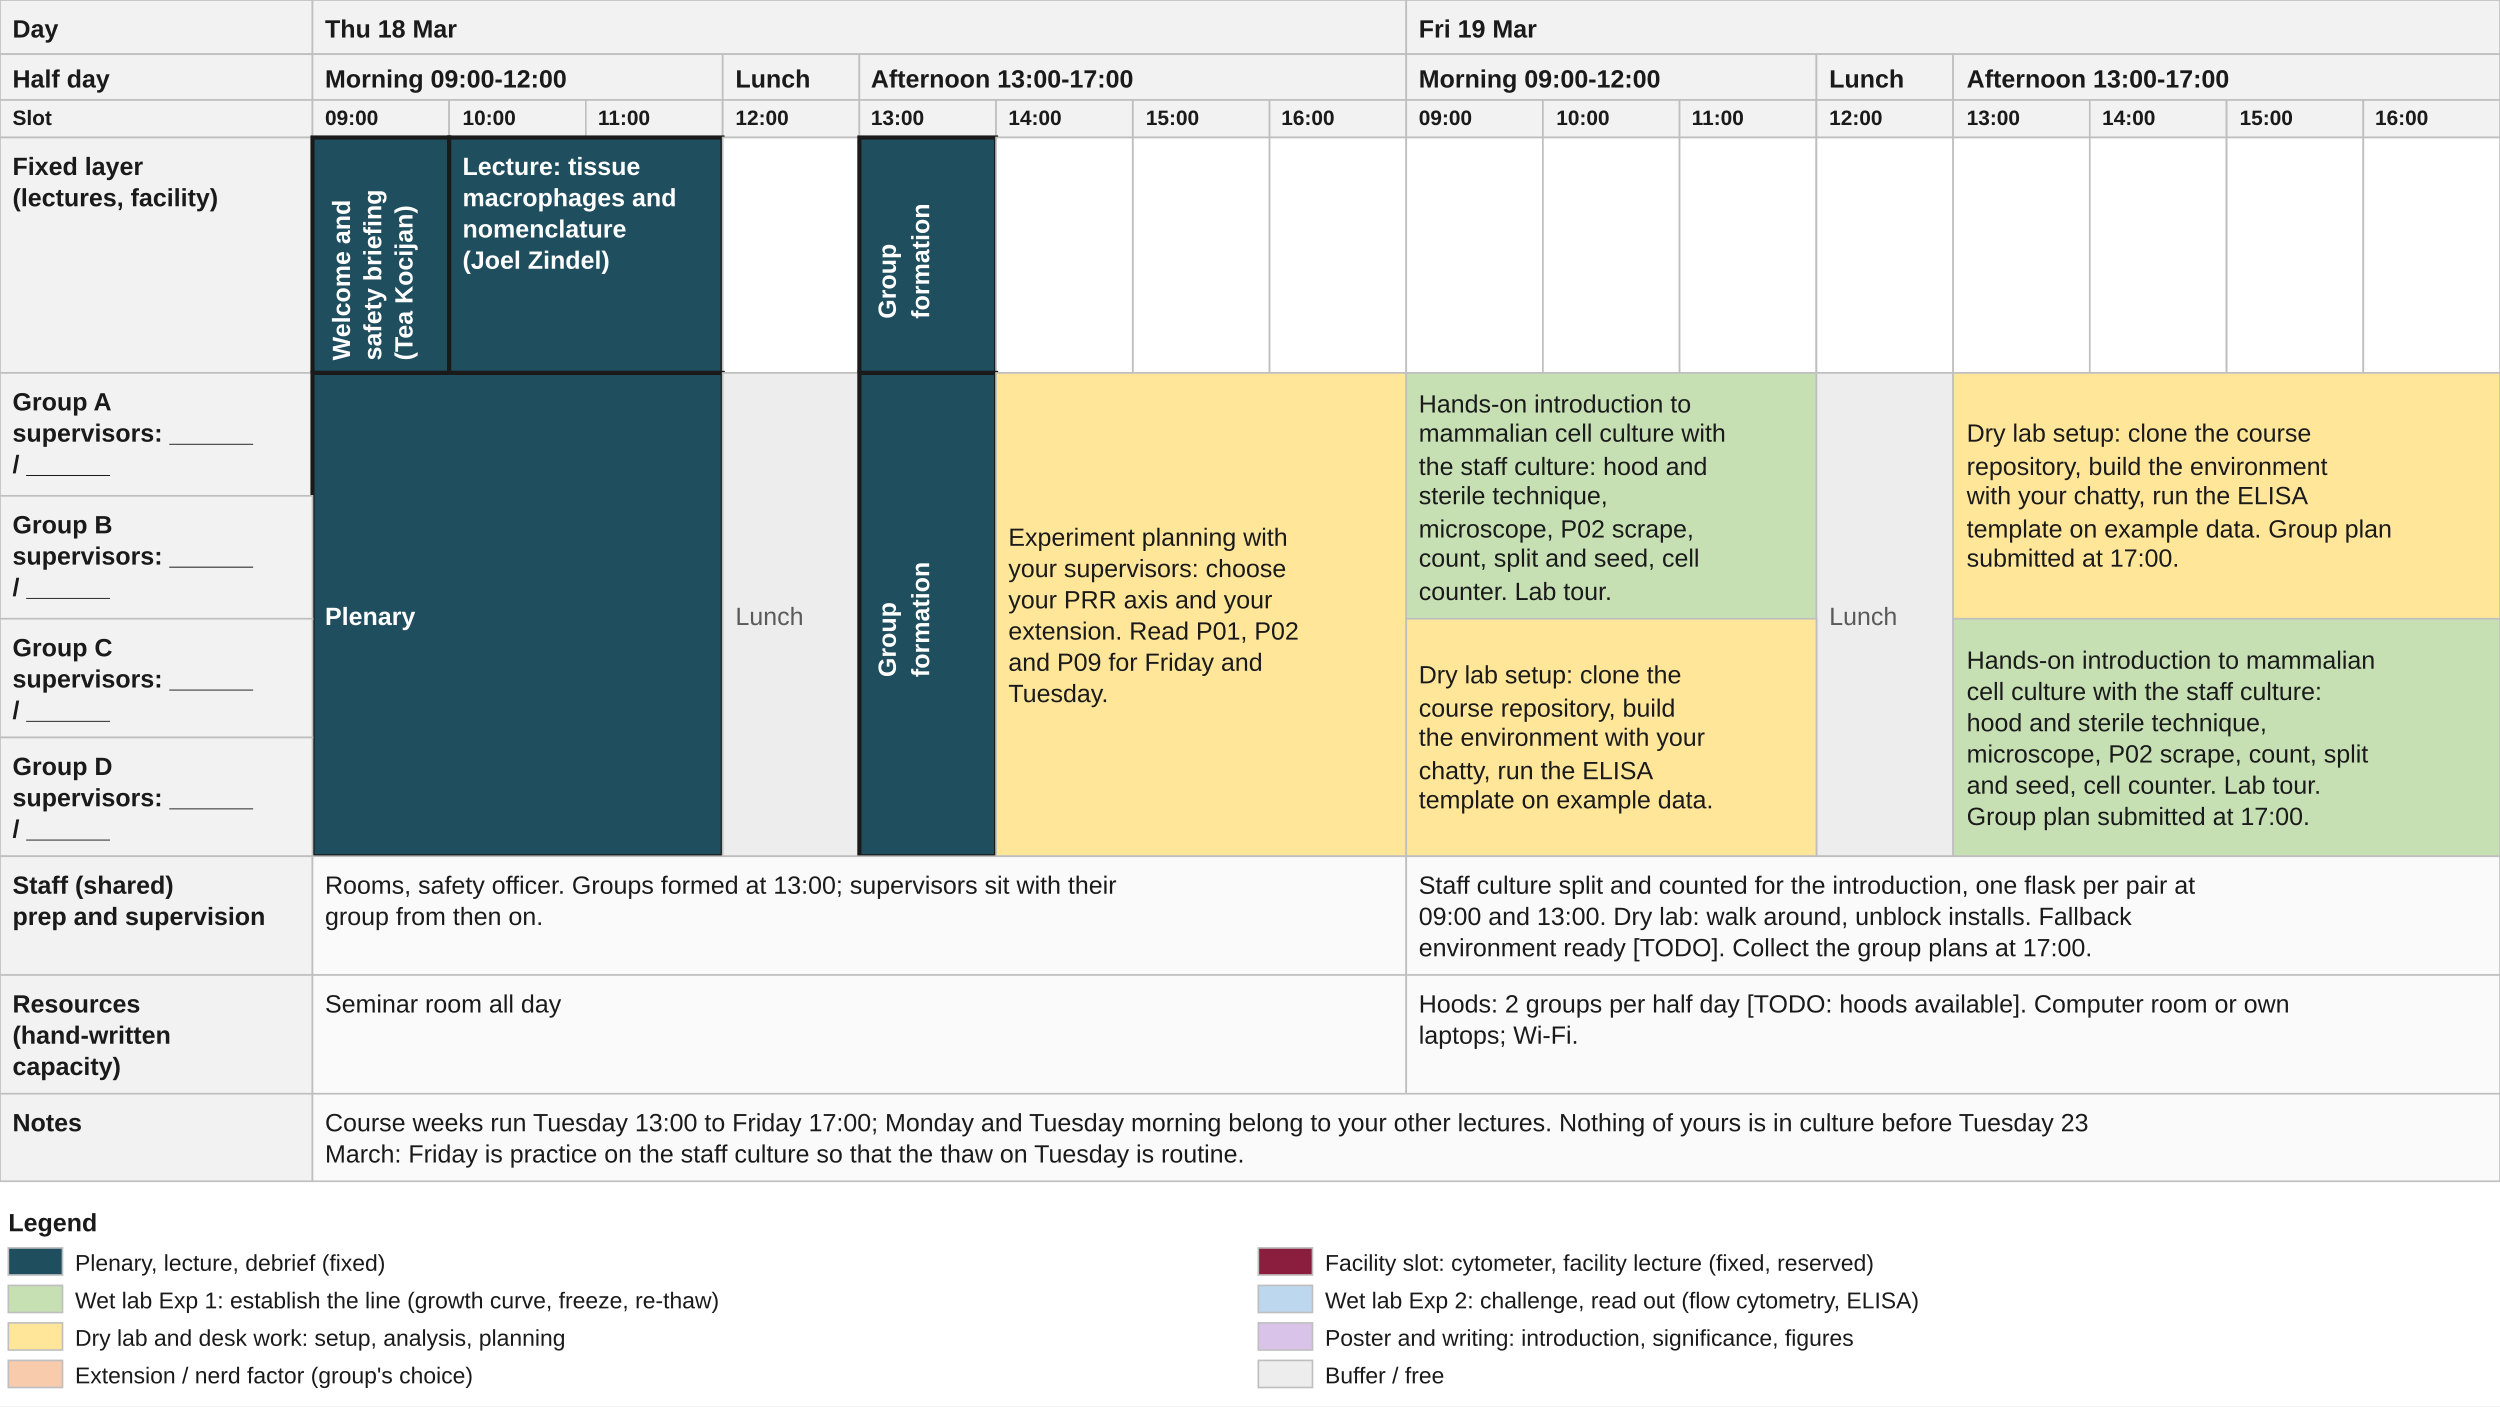
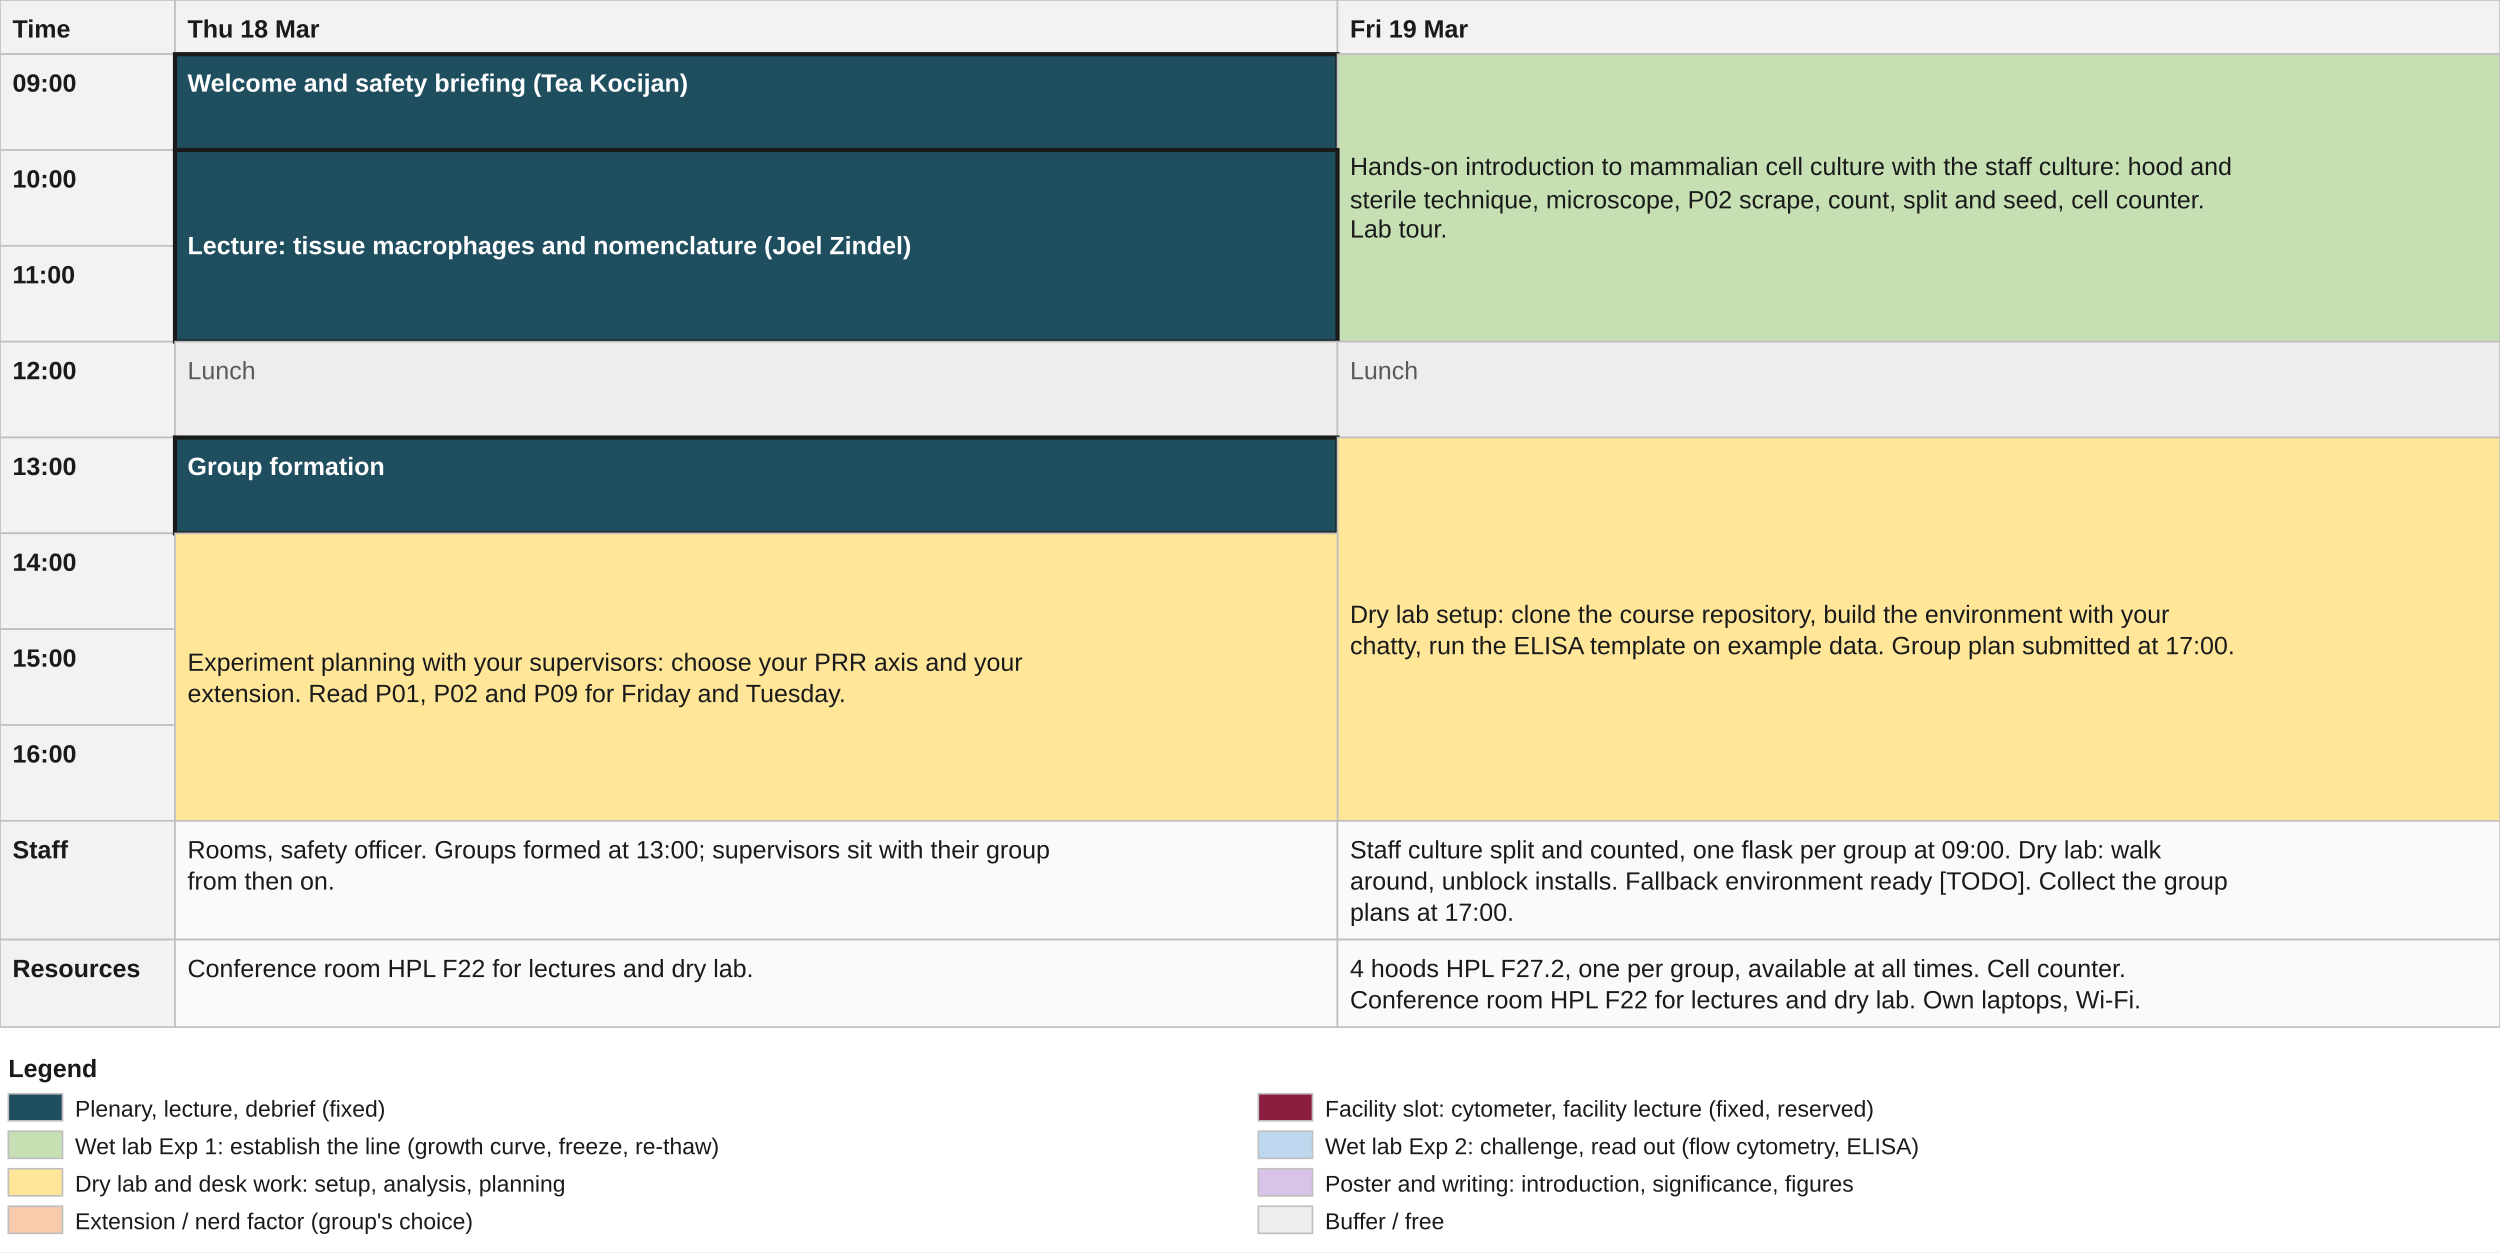
- <svg xmlns="http://www.w3.org/2000/svg" viewBox="0 0 1200 675.0" width="1200" height="675.0" font-family="Arial, Helvetica, sans-serif">
-   <rect x="0" y="0" width="1200" height="675.0" fill="#ffffff" />
-   <rect x="0.0" y="0" width="150.0" height="26" fill="#F2F2F2" stroke="#BFBFBF" stroke-width="0.8" />
-   <text x="6" y="18" font-size="12" fill="#1A1A1A" font-weight="bold">Day</text>
-   <rect x="150.0" y="0" width="525.0" height="26" fill="#F2F2F2" stroke="#BFBFBF" stroke-width="0.8" />
-   <text x="156" y="18" font-size="12" fill="#1A1A1A" font-weight="bold">Thu 18 Mar</text>
-   <rect x="675.0" y="0" width="525.0" height="26" fill="#F2F2F2" stroke="#BFBFBF" stroke-width="0.8" />
-   <text x="681" y="18" font-size="12" fill="#1A1A1A" font-weight="bold">Fri 19 Mar</text>
-   <rect x="0.0" y="26" width="150.0" height="22" fill="#F2F2F2" stroke="#BFBFBF" stroke-width="0.8" />
-   <text x="6" y="42" font-size="12" fill="#1A1A1A" font-weight="bold">Half day</text>
-   <rect x="150.0" y="26" width="196.9" height="22" fill="#F2F2F2" stroke="#BFBFBF" stroke-width="0.8" />
-   <text x="156" y="42" font-size="12" fill="#1A1A1A" font-weight="bold">Morning 09:00-12:00</text>
-   <rect x="346.9" y="26" width="65.6" height="22" fill="#F2F2F2" stroke="#BFBFBF" stroke-width="0.8" />
-   <text x="353" y="42" font-size="12" fill="#1A1A1A" font-weight="bold">Lunch</text>
-   <rect x="412.5" y="26" width="262.5" height="22" fill="#F2F2F2" stroke="#BFBFBF" stroke-width="0.8" />
-   <text x="418" y="42" font-size="12" fill="#1A1A1A" font-weight="bold">Afternoon 13:00-17:00</text>
-   <rect x="675.0" y="26" width="196.9" height="22" fill="#F2F2F2" stroke="#BFBFBF" stroke-width="0.8" />
-   <text x="681" y="42" font-size="12" fill="#1A1A1A" font-weight="bold">Morning 09:00-12:00</text>
-   <rect x="871.9" y="26" width="65.6" height="22" fill="#F2F2F2" stroke="#BFBFBF" stroke-width="0.8" />
-   <text x="878" y="42" font-size="12" fill="#1A1A1A" font-weight="bold">Lunch</text>
-   <rect x="937.5" y="26" width="262.5" height="22" fill="#F2F2F2" stroke="#BFBFBF" stroke-width="0.8" />
-   <text x="944" y="42" font-size="12" fill="#1A1A1A" font-weight="bold">Afternoon 13:00-17:00</text>
-   <rect x="0.0" y="48" width="150.0" height="18" fill="#F2F2F2" stroke="#BFBFBF" stroke-width="0.8" />
-   <text x="6" y="60" font-size="10" fill="#1A1A1A" font-weight="bold">Slot</text>
-   <rect x="150.0" y="48" width="65.6" height="18" fill="#F2F2F2" stroke="#BFBFBF" stroke-width="0.8" />
-   <text x="156" y="60" font-size="10" fill="#1A1A1A" font-weight="bold">09:00</text>
-   <rect x="215.6" y="48" width="65.6" height="18" fill="#F2F2F2" stroke="#BFBFBF" stroke-width="0.8" />
-   <text x="222" y="60" font-size="10" fill="#1A1A1A" font-weight="bold">10:00</text>
-   <rect x="281.2" y="48" width="65.6" height="18" fill="#F2F2F2" stroke="#BFBFBF" stroke-width="0.8" />
-   <text x="287" y="60" font-size="10" fill="#1A1A1A" font-weight="bold">11:00</text>
-   <rect x="346.9" y="48" width="65.6" height="18" fill="#F2F2F2" stroke="#BFBFBF" stroke-width="0.8" />
-   <text x="353" y="60" font-size="10" fill="#1A1A1A" font-weight="bold">12:00</text>
-   <rect x="412.5" y="48" width="65.6" height="18" fill="#F2F2F2" stroke="#BFBFBF" stroke-width="0.8" />
-   <text x="418" y="60" font-size="10" fill="#1A1A1A" font-weight="bold">13:00</text>
-   <rect x="478.1" y="48" width="65.6" height="18" fill="#F2F2F2" stroke="#BFBFBF" stroke-width="0.8" />
-   <text x="484" y="60" font-size="10" fill="#1A1A1A" font-weight="bold">14:00</text>
-   <rect x="543.8" y="48" width="65.6" height="18" fill="#F2F2F2" stroke="#BFBFBF" stroke-width="0.8" />
-   <text x="550" y="60" font-size="10" fill="#1A1A1A" font-weight="bold">15:00</text>
-   <rect x="609.4" y="48" width="65.6" height="18" fill="#F2F2F2" stroke="#BFBFBF" stroke-width="0.8" />
-   <text x="615" y="60" font-size="10" fill="#1A1A1A" font-weight="bold">16:00</text>
-   <rect x="675.0" y="48" width="65.6" height="18" fill="#F2F2F2" stroke="#BFBFBF" stroke-width="0.8" />
-   <text x="681" y="60" font-size="10" fill="#1A1A1A" font-weight="bold">09:00</text>
-   <rect x="740.6" y="48" width="65.6" height="18" fill="#F2F2F2" stroke="#BFBFBF" stroke-width="0.8" />
-   <text x="747" y="60" font-size="10" fill="#1A1A1A" font-weight="bold">10:00</text>
-   <rect x="806.2" y="48" width="65.6" height="18" fill="#F2F2F2" stroke="#BFBFBF" stroke-width="0.8" />
-   <text x="812" y="60" font-size="10" fill="#1A1A1A" font-weight="bold">11:00</text>
-   <rect x="871.9" y="48" width="65.6" height="18" fill="#F2F2F2" stroke="#BFBFBF" stroke-width="0.8" />
-   <text x="878" y="60" font-size="10" fill="#1A1A1A" font-weight="bold">12:00</text>
-   <rect x="937.5" y="48" width="65.6" height="18" fill="#F2F2F2" stroke="#BFBFBF" stroke-width="0.8" />
-   <text x="944" y="60" font-size="10" fill="#1A1A1A" font-weight="bold">13:00</text>
-   <rect x="1003.1" y="48" width="65.6" height="18" fill="#F2F2F2" stroke="#BFBFBF" stroke-width="0.8" />
-   <text x="1009" y="60" font-size="10" fill="#1A1A1A" font-weight="bold">14:00</text>
-   <rect x="1068.8" y="48" width="65.6" height="18" fill="#F2F2F2" stroke="#BFBFBF" stroke-width="0.8" />
-   <text x="1075" y="60" font-size="10" fill="#1A1A1A" font-weight="bold">15:00</text>
-   <rect x="1134.4" y="48" width="65.6" height="18" fill="#F2F2F2" stroke="#BFBFBF" stroke-width="0.8" />
-   <text x="1140" y="60" font-size="10" fill="#1A1A1A" font-weight="bold">16:00</text>
-   <rect x="0.0" y="66" width="150.0" height="113.0" fill="#F2F2F2" stroke="#BFBFBF" stroke-width="0.8" />
-   <text x="6" y="84" font-size="12" fill="#1A1A1A" font-weight="bold">Fixed layer</text>
-   <text x="6" y="99" font-size="12" fill="#1A1A1A" font-weight="bold">(lectures, facility)</text>
-   <rect x="150.0" y="66" width="65.6" height="113.0" fill="#1F4E5F" stroke="#1A1A1A" stroke-width="2" />
-   <text x="168" y="173" transform="rotate(-90 168 173)" font-size="12" fill="#FFFFFF" font-weight="bold">Welcome and</text>
-   <text x="183" y="173" transform="rotate(-90 183 173)" font-size="12" fill="#FFFFFF" font-weight="bold">safety briefing</text>
-   <text x="198" y="173" transform="rotate(-90 198 173)" font-size="12" fill="#FFFFFF" font-weight="bold">(Tea Kocijan)</text>
-   <rect x="215.6" y="66" width="131.2" height="113.0" fill="#1F4E5F" stroke="#1A1A1A" stroke-width="2" />
-   <text x="222" y="84" font-size="12" fill="#FFFFFF" font-weight="bold">Lecture: tissue</text>
-   <text x="222" y="99" font-size="12" fill="#FFFFFF" font-weight="bold">macrophages and</text>
-   <text x="222" y="114" font-size="12" fill="#FFFFFF" font-weight="bold">nomenclature</text>
-   <text x="222" y="129" font-size="12" fill="#FFFFFF" font-weight="bold">(Joel Zindel)</text>
-   <rect x="346.9" y="66" width="65.6" height="113.0" fill="#FFFFFF" stroke="#BFBFBF" stroke-width="0.8" />
-   <rect x="412.5" y="66" width="65.6" height="113.0" fill="#1F4E5F" stroke="#1A1A1A" stroke-width="2" />
-   <text x="430" y="153" transform="rotate(-90 430 153)" font-size="12" fill="#FFFFFF" font-weight="bold">Group</text>
-   <text x="446" y="153" transform="rotate(-90 446 153)" font-size="12" fill="#FFFFFF" font-weight="bold">formation</text>
-   <rect x="478.1" y="66" width="65.6" height="113.0" fill="#FFFFFF" stroke="#BFBFBF" stroke-width="0.8" />
-   <rect x="543.8" y="66" width="65.6" height="113.0" fill="#FFFFFF" stroke="#BFBFBF" stroke-width="0.8" />
-   <rect x="609.4" y="66" width="65.6" height="113.0" fill="#FFFFFF" stroke="#BFBFBF" stroke-width="0.8" />
-   <rect x="675.0" y="66" width="65.6" height="113.0" fill="#FFFFFF" stroke="#BFBFBF" stroke-width="0.8" />
-   <rect x="740.6" y="66" width="65.6" height="113.0" fill="#FFFFFF" stroke="#BFBFBF" stroke-width="0.8" />
-   <rect x="806.2" y="66" width="65.6" height="113.0" fill="#FFFFFF" stroke="#BFBFBF" stroke-width="0.8" />
-   <rect x="871.9" y="66" width="65.6" height="113.0" fill="#FFFFFF" stroke="#BFBFBF" stroke-width="0.8" />
-   <rect x="937.5" y="66" width="65.6" height="113.0" fill="#FFFFFF" stroke="#BFBFBF" stroke-width="0.8" />
-   <rect x="1003.1" y="66" width="65.6" height="113.0" fill="#FFFFFF" stroke="#BFBFBF" stroke-width="0.8" />
-   <rect x="1068.8" y="66" width="65.6" height="113.0" fill="#FFFFFF" stroke="#BFBFBF" stroke-width="0.8" />
-   <rect x="1134.4" y="66" width="65.6" height="113.0" fill="#FFFFFF" stroke="#BFBFBF" stroke-width="0.8" />
-   <rect x="0.0" y="179.0" width="150.0" height="59" fill="#F2F2F2" stroke="#BFBFBF" stroke-width="0.8" />
-   <text x="6" y="197" font-size="12" fill="#1A1A1A" font-weight="bold">Group A</text>
-   <text x="6" y="212" font-size="12" fill="#1A1A1A" font-weight="bold">supervisors: ______</text>
-   <text x="6" y="227" font-size="12" fill="#1A1A1A" font-weight="bold">/ ______</text>
-   <rect x="150.0" y="179.0" width="196.9" height="232" fill="#1F4E5F" stroke="#1A1A1A" stroke-width="2" />
-   <text x="156" y="300" font-size="12" fill="#FFFFFF" font-weight="bold">Plenary</text>
-   <rect x="346.9" y="179.0" width="65.6" height="232" fill="#EDEDED" stroke="#BFBFBF" stroke-width="0.8" />
-   <text x="353" y="300" font-size="12" fill="#5A5A5A">Lunch</text>
-   <rect x="412.5" y="179.0" width="65.6" height="232" fill="#1F4E5F" stroke="#1A1A1A" stroke-width="2" />
-   <text x="430" y="325" transform="rotate(-90 430 325)" font-size="12" fill="#FFFFFF" font-weight="bold">Group</text>
-   <text x="446" y="325" transform="rotate(-90 446 325)" font-size="12" fill="#FFFFFF" font-weight="bold">formation</text>
-   <rect x="478.1" y="179.0" width="196.9" height="232" fill="#FFE699" stroke="#BFBFBF" stroke-width="0.8" />
-   <text x="484" y="262" font-size="12" fill="#1A1A1A">Experiment planning with</text>
-   <text x="484" y="277" font-size="12" fill="#1A1A1A">your supervisors: choose</text>
-   <text x="484" y="292" font-size="12" fill="#1A1A1A">your PRR axis and your</text>
-   <text x="484" y="307" font-size="12" fill="#1A1A1A">extension. Read P01, P02</text>
-   <text x="484" y="322" font-size="12" fill="#1A1A1A">and P09 for Friday and</text>
-   <text x="484" y="337" font-size="12" fill="#1A1A1A">Tuesday.</text>
-   <rect x="675.0" y="179.0" width="196.9" height="118" fill="#C6E0B4" stroke="#BFBFBF" stroke-width="0.8" />
-   <text x="681" y="198" font-size="12" fill="#1A1A1A">Hands-on introduction to</text>
-   <text x="681" y="212" font-size="12" fill="#1A1A1A">mammalian cell culture with</text>
-   <text x="681" y="228" font-size="12" fill="#1A1A1A">the staff culture: hood and</text>
-   <text x="681" y="242" font-size="12" fill="#1A1A1A">sterile technique,</text>
-   <text x="681" y="258" font-size="12" fill="#1A1A1A">microscope, P02 scrape,</text>
-   <text x="681" y="272" font-size="12" fill="#1A1A1A">count, split and seed, cell</text>
-   <text x="681" y="288" font-size="12" fill="#1A1A1A">counter. Lab tour.</text>
-   <rect x="871.9" y="179.0" width="65.6" height="232" fill="#EDEDED" stroke="#BFBFBF" stroke-width="0.8" />
-   <text x="878" y="300" font-size="12" fill="#5A5A5A">Lunch</text>
-   <rect x="937.5" y="179.0" width="262.5" height="118" fill="#FFE699" stroke="#BFBFBF" stroke-width="0.8" />
-   <text x="944" y="212" font-size="12" fill="#1A1A1A">Dry lab setup: clone the course</text>
-   <text x="944" y="228" font-size="12" fill="#1A1A1A">repository, build the environment</text>
-   <text x="944" y="242" font-size="12" fill="#1A1A1A">with your chatty, run the ELISA</text>
-   <text x="944" y="258" font-size="12" fill="#1A1A1A">template on example data. Group plan</text>
-   <text x="944" y="272" font-size="12" fill="#1A1A1A">submitted at 17:00.</text>
-   <rect x="0.0" y="238.0" width="150.0" height="59" fill="#F2F2F2" stroke="#BFBFBF" stroke-width="0.8" />
-   <text x="6" y="256" font-size="12" fill="#1A1A1A" font-weight="bold">Group B</text>
-   <text x="6" y="271" font-size="12" fill="#1A1A1A" font-weight="bold">supervisors: ______</text>
-   <text x="6" y="286" font-size="12" fill="#1A1A1A" font-weight="bold">/ ______</text>
-   <rect x="0.0" y="297.0" width="150.0" height="57" fill="#F2F2F2" stroke="#BFBFBF" stroke-width="0.8" />
-   <text x="6" y="315" font-size="12" fill="#1A1A1A" font-weight="bold">Group C</text>
-   <text x="6" y="330" font-size="12" fill="#1A1A1A" font-weight="bold">supervisors: ______</text>
-   <text x="6" y="345" font-size="12" fill="#1A1A1A" font-weight="bold">/ ______</text>
-   <rect x="675.0" y="297.0" width="196.9" height="114" fill="#FFE699" stroke="#BFBFBF" stroke-width="0.8" />
-   <text x="681" y="328" font-size="12" fill="#1A1A1A">Dry lab setup: clone the</text>
-   <text x="681" y="344" font-size="12" fill="#1A1A1A">course repository, build</text>
-   <text x="681" y="358" font-size="12" fill="#1A1A1A">the environment with your</text>
-   <text x="681" y="374" font-size="12" fill="#1A1A1A">chatty, run the ELISA</text>
-   <text x="681" y="388" font-size="12" fill="#1A1A1A">template on example data.</text>
-   <rect x="937.5" y="297.0" width="262.5" height="114" fill="#C6E0B4" stroke="#BFBFBF" stroke-width="0.8" />
-   <text x="944" y="321" font-size="12" fill="#1A1A1A">Hands-on introduction to mammalian</text>
-   <text x="944" y="336" font-size="12" fill="#1A1A1A">cell culture with the staff culture:</text>
-   <text x="944" y="351" font-size="12" fill="#1A1A1A">hood and sterile technique,</text>
-   <text x="944" y="366" font-size="12" fill="#1A1A1A">microscope, P02 scrape, count, split</text>
-   <text x="944" y="381" font-size="12" fill="#1A1A1A">and seed, cell counter. Lab tour.</text>
-   <text x="944" y="396" font-size="12" fill="#1A1A1A">Group plan submitted at 17:00.</text>
-   <rect x="0.0" y="354.0" width="150.0" height="57" fill="#F2F2F2" stroke="#BFBFBF" stroke-width="0.8" />
-   <text x="6" y="372" font-size="12" fill="#1A1A1A" font-weight="bold">Group D</text>
-   <text x="6" y="387" font-size="12" fill="#1A1A1A" font-weight="bold">supervisors: ______</text>
-   <text x="6" y="402" font-size="12" fill="#1A1A1A" font-weight="bold">/ ______</text>
-   <rect x="0.0" y="411.0" width="150.0" height="57" fill="#F2F2F2" stroke="#BFBFBF" stroke-width="0.8" />
-   <text x="6" y="429" font-size="12" fill="#1A1A1A" font-weight="bold">Staff (shared)</text>
-   <text x="6" y="444" font-size="12" fill="#1A1A1A" font-weight="bold">prep and supervision</text>
-   <rect x="150.0" y="411.0" width="525.0" height="57" fill="#FAFAFA" stroke="#BFBFBF" stroke-width="0.8" />
-   <text x="156" y="429" font-size="12" fill="#1A1A1A">Rooms, safety officer. Groups formed at 13:00; supervisors sit with their</text>
-   <text x="156" y="444" font-size="12" fill="#1A1A1A">group from then on.</text>
-   <rect x="675.0" y="411.0" width="525.0" height="57" fill="#FAFAFA" stroke="#BFBFBF" stroke-width="0.8" />
-   <text x="681" y="429" font-size="12" fill="#1A1A1A">Staff culture split and counted for the introduction, one flask per pair at</text>
-   <text x="681" y="444" font-size="12" fill="#1A1A1A">09:00 and 13:00. Dry lab: walk around, unblock installs. Fallback</text>
-   <text x="681" y="459" font-size="12" fill="#1A1A1A">environment ready [TODO]. Collect the group plans at 17:00.</text>
-   <rect x="0.0" y="468.0" width="150.0" height="57" fill="#F2F2F2" stroke="#BFBFBF" stroke-width="0.8" />
-   <text x="6" y="486" font-size="12" fill="#1A1A1A" font-weight="bold">Resources</text>
-   <text x="6" y="501" font-size="12" fill="#1A1A1A" font-weight="bold">(hand-written</text>
-   <text x="6" y="516" font-size="12" fill="#1A1A1A" font-weight="bold">capacity)</text>
-   <rect x="150.0" y="468.0" width="525.0" height="57" fill="#FAFAFA" stroke="#BFBFBF" stroke-width="0.8" />
-   <text x="156" y="486" font-size="12" fill="#1A1A1A">Seminar room all day</text>
-   <rect x="675.0" y="468.0" width="525.0" height="57" fill="#FAFAFA" stroke="#BFBFBF" stroke-width="0.8" />
-   <text x="681" y="486" font-size="12" fill="#1A1A1A">Hoods: 2 groups per half day [TODO: hoods available]. Computer room or own</text>
-   <text x="681" y="501" font-size="12" fill="#1A1A1A">laptops; Wi-Fi.</text>
-   <rect x="0.0" y="525.0" width="150.0" height="42" fill="#F2F2F2" stroke="#BFBFBF" stroke-width="0.8" />
-   <text x="6" y="543" font-size="12" fill="#1A1A1A" font-weight="bold">Notes</text>
-   <rect x="150.0" y="525.0" width="1050.0" height="42" fill="#FAFAFA" stroke="#BFBFBF" stroke-width="0.8" />
-   <text x="156" y="543" font-size="12" fill="#1A1A1A">Course weeks run Tuesday 13:00 to Friday 17:00; Monday and Tuesday morning belong to your other lectures. Nothing of yours is in culture before Tuesday 23</text>
-   <text x="156" y="558" font-size="12" fill="#1A1A1A">March: Friday is practice on the staff culture so that the thaw on Tuesday is routine.</text>
-   <text x="4" y="591.0" font-size="12" font-weight="bold" fill="#1A1A1A">Legend</text>
-   <rect x="4" y="599.0" width="26" height="13" fill="#1F4E5F" stroke="#BFBFBF" stroke-width="0.8" />
-   <text x="36" y="610.0" font-size="11" fill="#1A1A1A">Plenary, lecture, debrief (fixed)</text>
-   <rect x="604" y="599.0" width="26" height="13" fill="#8B1E3F" stroke="#BFBFBF" stroke-width="0.8" />
-   <text x="636" y="610.0" font-size="11" fill="#1A1A1A">Facility slot: cytometer, facility lecture (fixed, reserved)</text>
-   <rect x="4" y="617.0" width="26" height="13" fill="#C6E0B4" stroke="#BFBFBF" stroke-width="0.8" />
-   <text x="36" y="628.0" font-size="11" fill="#1A1A1A">Wet lab Exp 1: establish the line (growth curve, freeze, re-thaw)</text>
-   <rect x="604" y="617.0" width="26" height="13" fill="#BDD7EE" stroke="#BFBFBF" stroke-width="0.8" />
-   <text x="636" y="628.0" font-size="11" fill="#1A1A1A">Wet lab Exp 2: challenge, read out (flow cytometry, ELISA)</text>
-   <rect x="4" y="635.0" width="26" height="13" fill="#FFE699" stroke="#BFBFBF" stroke-width="0.8" />
-   <text x="36" y="646.0" font-size="11" fill="#1A1A1A">Dry lab and desk work: setup, analysis, planning</text>
-   <rect x="604" y="635.0" width="26" height="13" fill="#D9C3E9" stroke="#BFBFBF" stroke-width="0.8" />
-   <text x="636" y="646.0" font-size="11" fill="#1A1A1A">Poster and writing: introduction, significance, figures</text>
-   <rect x="4" y="653.0" width="26" height="13" fill="#F8CBAD" stroke="#BFBFBF" stroke-width="0.8" />
-   <text x="36" y="664.0" font-size="11" fill="#1A1A1A">Extension / nerd factor (group's choice)</text>
-   <rect x="604" y="653.0" width="26" height="13" fill="#EDEDED" stroke="#BFBFBF" stroke-width="0.8" />
-   <text x="636" y="664.0" font-size="11" fill="#1A1A1A">Buffer / free</text>
+ <svg xmlns="http://www.w3.org/2000/svg" viewBox="0 0 1200 601" width="1200" height="601" font-family="Arial, Helvetica, sans-serif">
+   <rect x="0" y="0" width="1200" height="601" fill="#ffffff" />
+   <rect x="0" y="0" width="84" height="26" fill="#F2F2F2" stroke="#BFBFBF" stroke-width="0.8" />
+   <text x="6" y="18" font-size="12" fill="#1A1A1A" font-weight="bold">Time</text>
+   <rect x="84.0" y="0" width="558.0" height="26" fill="#F2F2F2" stroke="#BFBFBF" stroke-width="0.8" />
+   <text x="90" y="18" font-size="12" fill="#1A1A1A" font-weight="bold">Thu 18 Mar</text>
+   <rect x="642.0" y="0" width="558.0" height="26" fill="#F2F2F2" stroke="#BFBFBF" stroke-width="0.8" />
+   <text x="648" y="18" font-size="12" fill="#1A1A1A" font-weight="bold">Fri 19 Mar</text>
+   <rect x="0" y="26" width="84" height="46" fill="#F2F2F2" stroke="#BFBFBF" stroke-width="0.8" />
+   <text x="6" y="44" font-size="12" fill="#1A1A1A" font-weight="bold">09:00</text>
+   <rect x="0" y="72" width="84" height="46" fill="#F2F2F2" stroke="#BFBFBF" stroke-width="0.8" />
+   <text x="6" y="90" font-size="12" fill="#1A1A1A" font-weight="bold">10:00</text>
+   <rect x="0" y="118" width="84" height="46" fill="#F2F2F2" stroke="#BFBFBF" stroke-width="0.8" />
+   <text x="6" y="136" font-size="12" fill="#1A1A1A" font-weight="bold">11:00</text>
+   <rect x="0" y="164" width="84" height="46" fill="#F2F2F2" stroke="#BFBFBF" stroke-width="0.8" />
+   <text x="6" y="182" font-size="12" fill="#1A1A1A" font-weight="bold">12:00</text>
+   <rect x="0" y="210" width="84" height="46" fill="#F2F2F2" stroke="#BFBFBF" stroke-width="0.8" />
+   <text x="6" y="228" font-size="12" fill="#1A1A1A" font-weight="bold">13:00</text>
+   <rect x="0" y="256" width="84" height="46" fill="#F2F2F2" stroke="#BFBFBF" stroke-width="0.8" />
+   <text x="6" y="274" font-size="12" fill="#1A1A1A" font-weight="bold">14:00</text>
+   <rect x="0" y="302" width="84" height="46" fill="#F2F2F2" stroke="#BFBFBF" stroke-width="0.8" />
+   <text x="6" y="320" font-size="12" fill="#1A1A1A" font-weight="bold">15:00</text>
+   <rect x="0" y="348" width="84" height="46" fill="#F2F2F2" stroke="#BFBFBF" stroke-width="0.8" />
+   <text x="6" y="366" font-size="12" fill="#1A1A1A" font-weight="bold">16:00</text>
+   <rect x="0" y="394" width="84" height="57" fill="#F2F2F2" stroke="#BFBFBF" stroke-width="0.8" />
+   <text x="6" y="412" font-size="12" fill="#1A1A1A" font-weight="bold">Staff</text>
+   <rect x="0" y="451" width="84" height="42" fill="#F2F2F2" stroke="#BFBFBF" stroke-width="0.8" />
+   <text x="6" y="469" font-size="12" fill="#1A1A1A" font-weight="bold">Resources</text>
+   <rect x="84.0" y="26" width="558.0" height="46" fill="#1F4E5F" stroke="#1A1A1A" stroke-width="2" />
+   <text x="90" y="44" font-size="12" fill="#FFFFFF" font-weight="bold">Welcome and safety briefing (Tea Kocijan)</text>
+   <rect x="642.0" y="26" width="558.0" height="138" fill="#C6E0B4" stroke="#BFBFBF" stroke-width="0.8" />
+   <text x="648" y="84" font-size="12" fill="#1A1A1A">Hands-on introduction to mammalian cell culture with the staff culture: hood and</text>
+   <text x="648" y="100" font-size="12" fill="#1A1A1A">sterile technique, microscope, P02 scrape, count, split and seed, cell counter.</text>
+   <text x="648" y="114" font-size="12" fill="#1A1A1A">Lab tour.</text>
+   <rect x="84.0" y="72" width="558.0" height="92" fill="#1F4E5F" stroke="#1A1A1A" stroke-width="2" />
+   <text x="90" y="122" font-size="12" fill="#FFFFFF" font-weight="bold">Lecture: tissue macrophages and nomenclature (Joel Zindel)</text>
+   <rect x="84.0" y="164" width="558.0" height="46" fill="#EDEDED" stroke="#BFBFBF" stroke-width="0.8" />
+   <text x="90" y="182" font-size="12" fill="#5A5A5A">Lunch</text>
+   <rect x="642.0" y="164" width="558.0" height="46" fill="#EDEDED" stroke="#BFBFBF" stroke-width="0.8" />
+   <text x="648" y="182" font-size="12" fill="#5A5A5A">Lunch</text>
+   <rect x="84.0" y="210" width="558.0" height="46" fill="#1F4E5F" stroke="#1A1A1A" stroke-width="2" />
+   <text x="90" y="228" font-size="12" fill="#FFFFFF" font-weight="bold">Group formation</text>
+   <rect x="642.0" y="210" width="558.0" height="184" fill="#FFE699" stroke="#BFBFBF" stroke-width="0.8" />
+   <text x="648" y="299" font-size="12" fill="#1A1A1A">Dry lab setup: clone the course repository, build the environment with your</text>
+   <text x="648" y="314" font-size="12" fill="#1A1A1A">chatty, run the ELISA template on example data. Group plan submitted at 17:00.</text>
+   <rect x="84.0" y="256" width="558.0" height="138" fill="#FFE699" stroke="#BFBFBF" stroke-width="0.8" />
+   <text x="90" y="322" font-size="12" fill="#1A1A1A">Experiment planning with your supervisors: choose your PRR axis and your</text>
+   <text x="90" y="337" font-size="12" fill="#1A1A1A">extension. Read P01, P02 and P09 for Friday and Tuesday.</text>
+   <rect x="84.0" y="394" width="558.0" height="57" fill="#FAFAFA" stroke="#BFBFBF" stroke-width="0.8" />
+   <text x="90" y="412" font-size="12" fill="#1A1A1A">Rooms, safety officer. Groups formed at 13:00; supervisors sit with their group</text>
+   <text x="90" y="427" font-size="12" fill="#1A1A1A">from then on.</text>
+   <rect x="642.0" y="394" width="558.0" height="57" fill="#FAFAFA" stroke="#BFBFBF" stroke-width="0.8" />
+   <text x="648" y="412" font-size="12" fill="#1A1A1A">Staff culture split and counted, one flask per group at 09:00. Dry lab: walk</text>
+   <text x="648" y="427" font-size="12" fill="#1A1A1A">around, unblock installs. Fallback environment ready [TODO]. Collect the group</text>
+   <text x="648" y="442" font-size="12" fill="#1A1A1A">plans at 17:00.</text>
+   <rect x="84.0" y="451" width="558.0" height="42" fill="#FAFAFA" stroke="#BFBFBF" stroke-width="0.8" />
+   <text x="90" y="469" font-size="12" fill="#1A1A1A">Conference room HPL F22 for lectures and dry lab.</text>
+   <rect x="642.0" y="451" width="558.0" height="42" fill="#FAFAFA" stroke="#BFBFBF" stroke-width="0.8" />
+   <text x="648" y="469" font-size="12" fill="#1A1A1A">4 hoods HPL F27.2, one per group, available at all times. Cell counter.</text>
+   <text x="648" y="484" font-size="12" fill="#1A1A1A">Conference room HPL F22 for lectures and dry lab. Own laptops, Wi-Fi.</text>
+   <text x="4" y="517" font-size="12" font-weight="bold" fill="#1A1A1A">Legend</text>
+   <rect x="4" y="525" width="26" height="13" fill="#1F4E5F" stroke="#BFBFBF" stroke-width="0.8" />
+   <text x="36" y="536" font-size="11" fill="#1A1A1A">Plenary, lecture, debrief (fixed)</text>
+   <rect x="604" y="525" width="26" height="13" fill="#8B1E3F" stroke="#BFBFBF" stroke-width="0.8" />
+   <text x="636" y="536" font-size="11" fill="#1A1A1A">Facility slot: cytometer, facility lecture (fixed, reserved)</text>
+   <rect x="4" y="543" width="26" height="13" fill="#C6E0B4" stroke="#BFBFBF" stroke-width="0.8" />
+   <text x="36" y="554" font-size="11" fill="#1A1A1A">Wet lab Exp 1: establish the line (growth curve, freeze, re-thaw)</text>
+   <rect x="604" y="543" width="26" height="13" fill="#BDD7EE" stroke="#BFBFBF" stroke-width="0.8" />
+   <text x="636" y="554" font-size="11" fill="#1A1A1A">Wet lab Exp 2: challenge, read out (flow cytometry, ELISA)</text>
+   <rect x="4" y="561" width="26" height="13" fill="#FFE699" stroke="#BFBFBF" stroke-width="0.8" />
+   <text x="36" y="572" font-size="11" fill="#1A1A1A">Dry lab and desk work: setup, analysis, planning</text>
+   <rect x="604" y="561" width="26" height="13" fill="#D9C3E9" stroke="#BFBFBF" stroke-width="0.8" />
+   <text x="636" y="572" font-size="11" fill="#1A1A1A">Poster and writing: introduction, significance, figures</text>
+   <rect x="4" y="579" width="26" height="13" fill="#F8CBAD" stroke="#BFBFBF" stroke-width="0.8" />
+   <text x="36" y="590" font-size="11" fill="#1A1A1A">Extension / nerd factor (group's choice)</text>
+   <rect x="604" y="579" width="26" height="13" fill="#EDEDED" stroke="#BFBFBF" stroke-width="0.8" />
+   <text x="636" y="590" font-size="11" fill="#1A1A1A">Buffer / free</text>
</svg>
